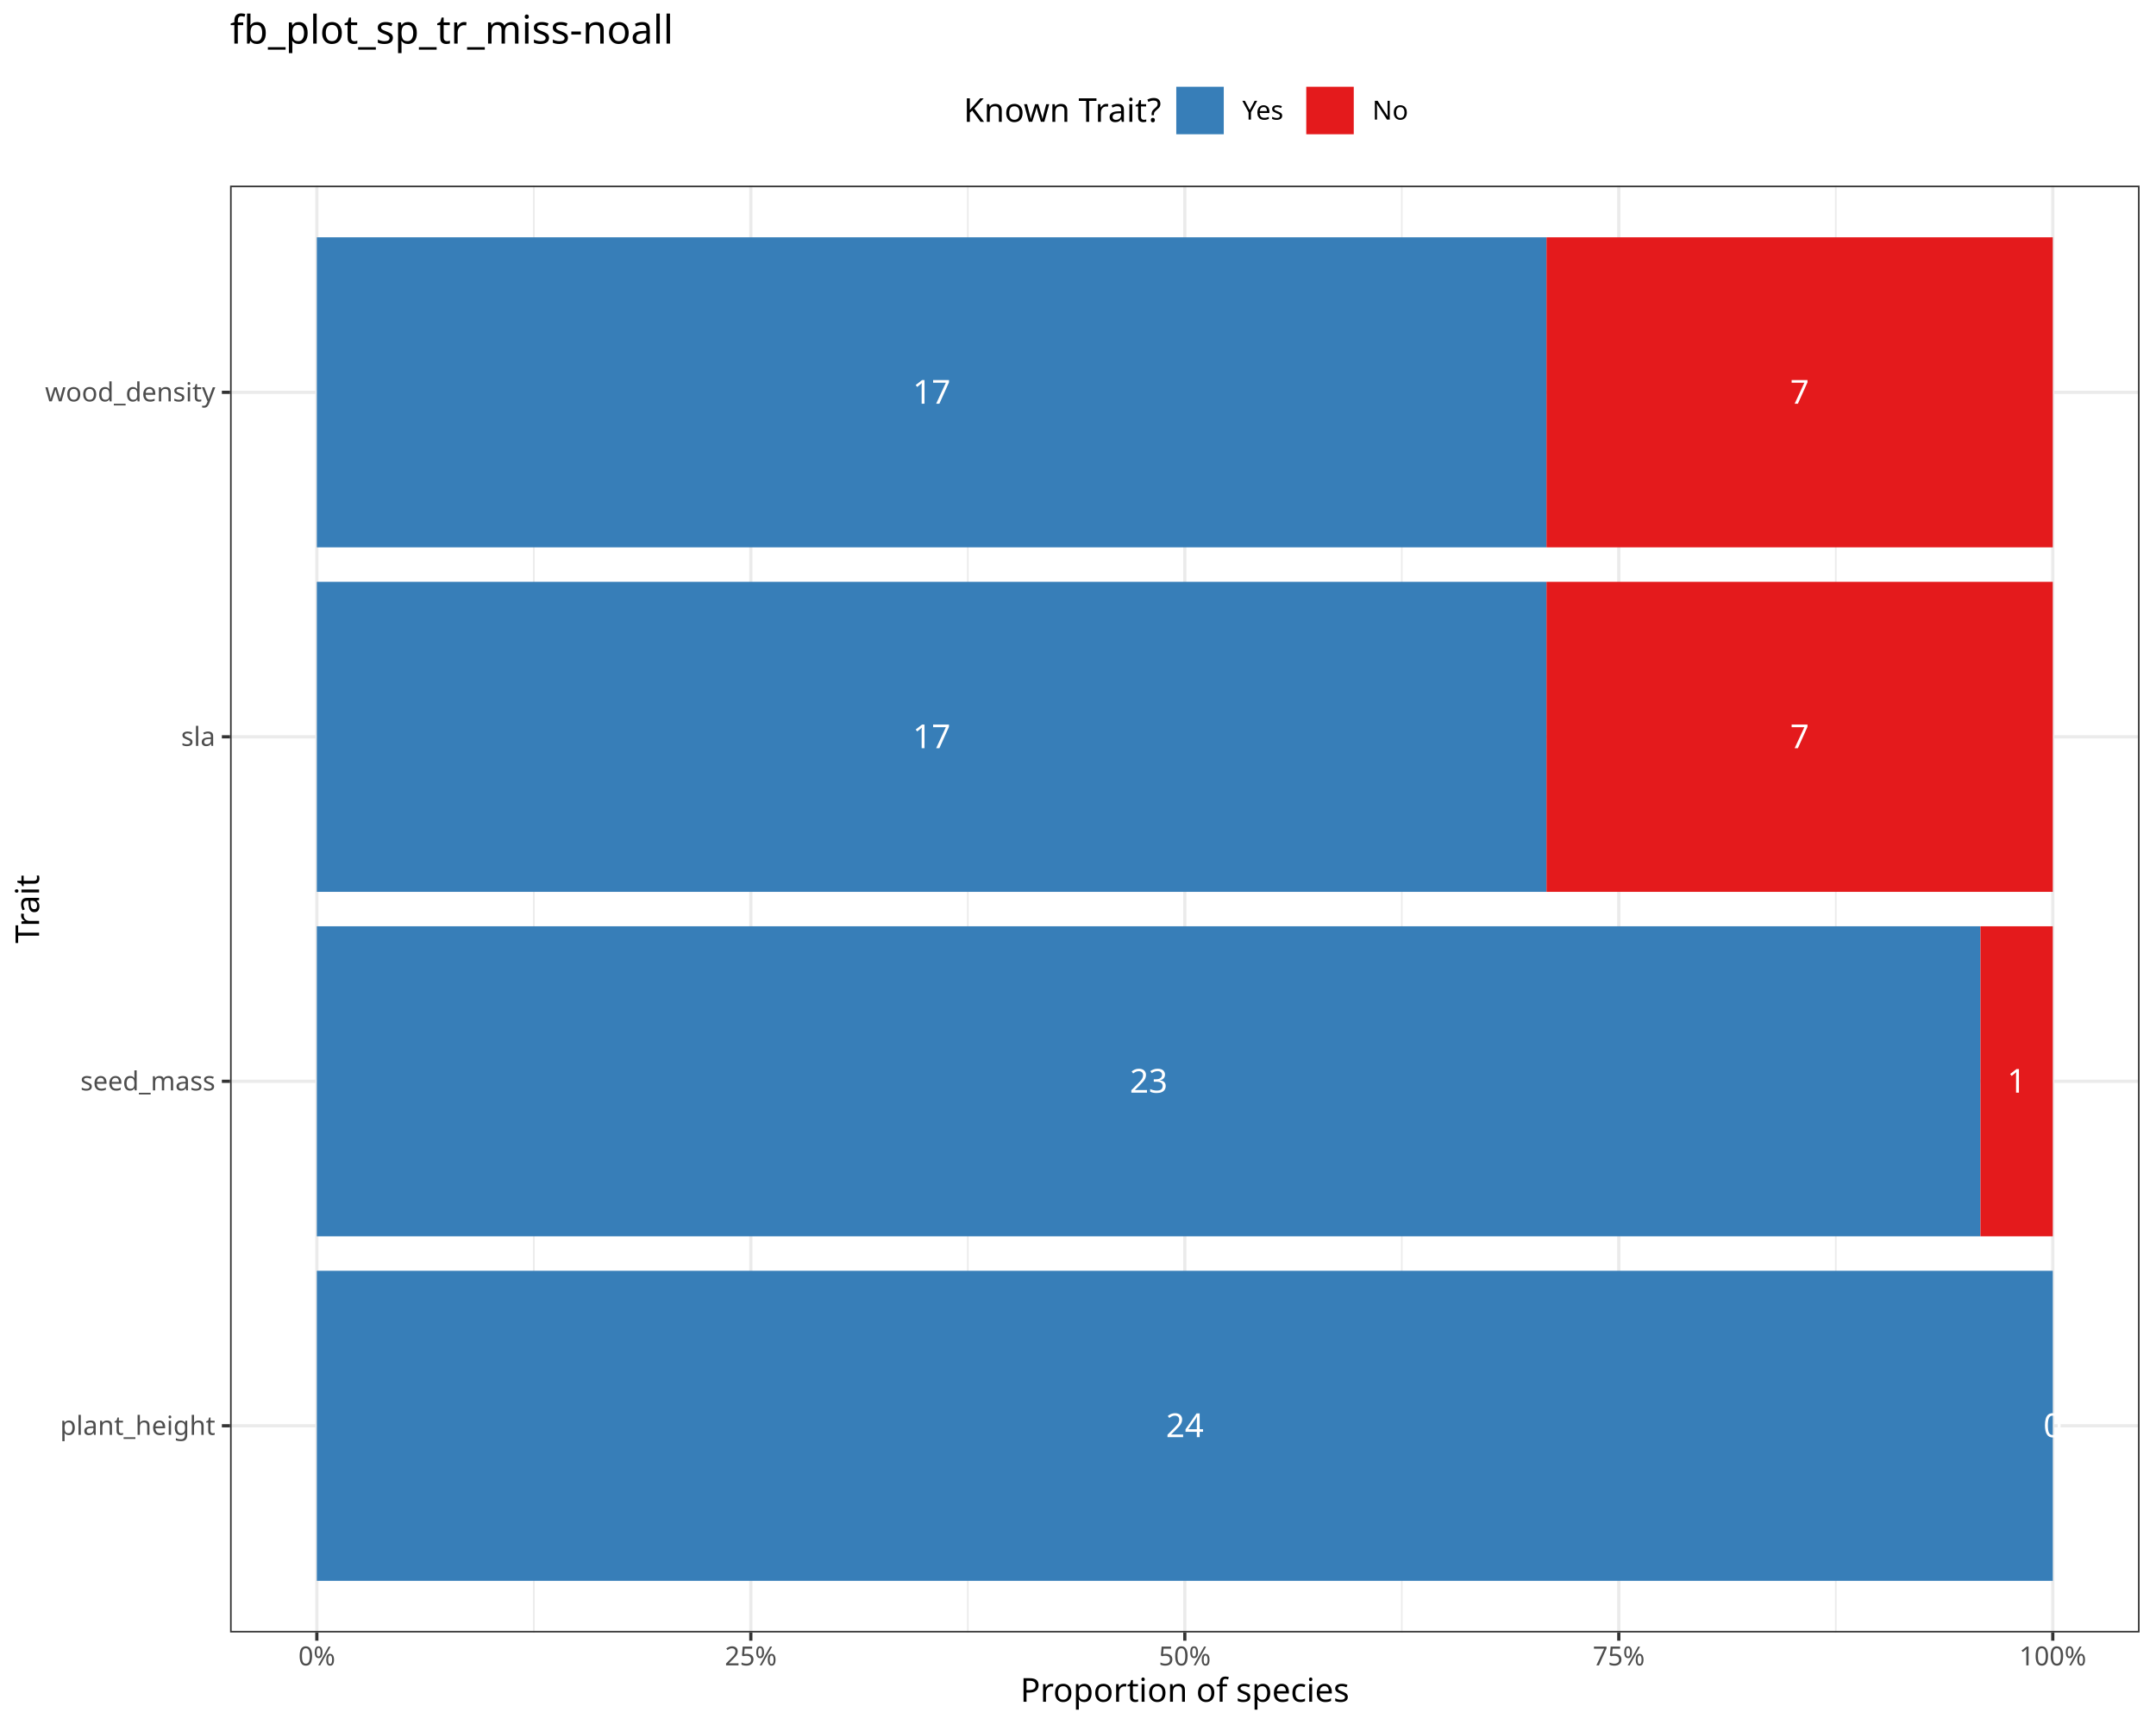
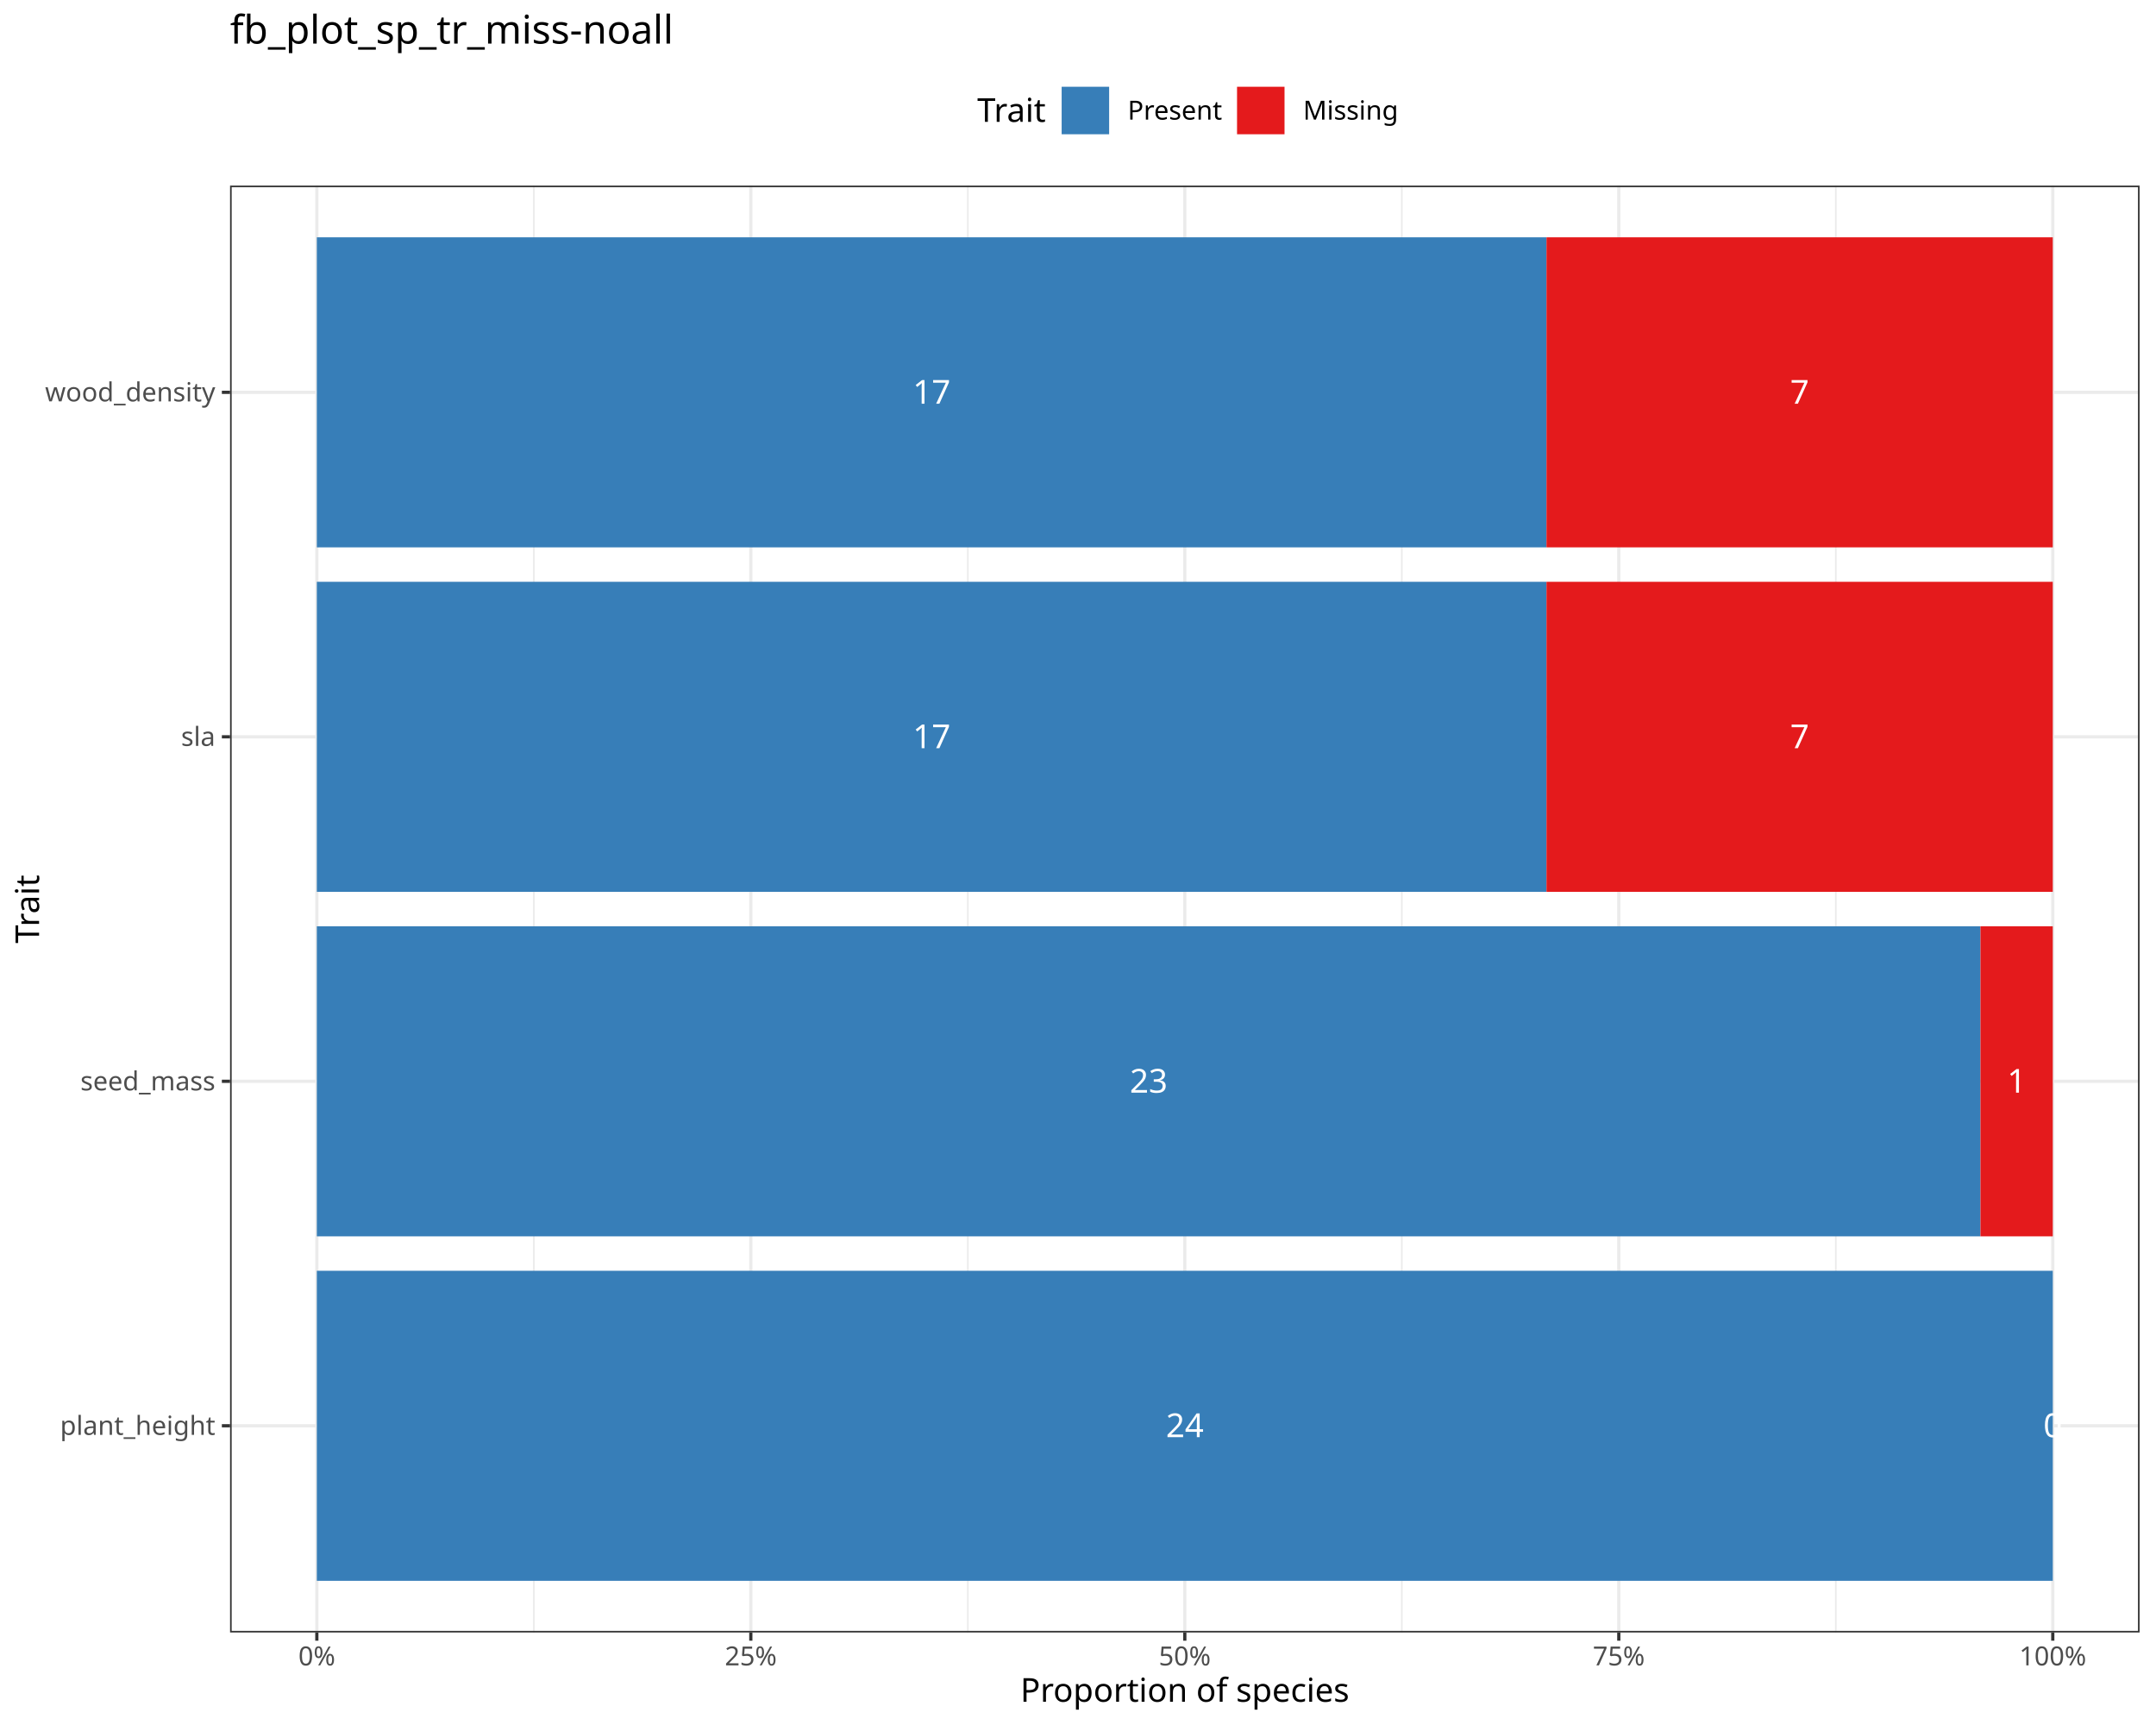
<svg xmlns="http://www.w3.org/2000/svg" class="svglite" data-engine-version="2.0" width="720.00pt" height="576.00pt" viewBox="0 0 720.00 576.00">
  <defs>
    <style type="text/css">
    .svglite line, .svglite polyline, .svglite polygon, .svglite path, .svglite rect, .svglite circle {
      fill: none;
      stroke: #000000;
      stroke-linecap: round;
      stroke-linejoin: round;
      stroke-miterlimit: 10.00;
    }
  </style>
  </defs>
  <rect width="100%" height="100%" style="stroke: none; fill: #FFFFFF;" />
  <defs>
    <clipPath id="cpMC4wMHw3MjAuMDB8MC4wMHw1NzYuMDA=">
      <rect x="0.00" y="0.00" width="720.00" height="576.00" />
    </clipPath>
  </defs>
  <g clip-path="url(#cpMC4wMHw3MjAuMDB8MC4wMHw1NzYuMDA=)">
    <rect x="0.00" y="0.00" width="720.00" height="576.00" style="stroke-width: 1.07; stroke: #FFFFFF; fill: #FFFFFF;" />
  </g>
  <defs>
    <clipPath id="cpNzYuODN8NzE0LjUyfDYxLjk4fDU0NS4xMQ==">
      <rect x="76.83" y="61.98" width="637.69" height="483.13" />
    </clipPath>
  </defs>
  <g clip-path="url(#cpNzYuODN8NzE0LjUyfDYxLjk4fDU0NS4xMQ==)">
    <rect x="76.83" y="61.98" width="637.69" height="483.13" style="stroke-width: 1.07; stroke: none; fill: #FFFFFF;" />
    <polyline points="178.28,545.11 178.28,61.98 " style="stroke-width: 0.53; stroke: #EBEBEB; stroke-linecap: butt;" />
    <polyline points="323.21,545.11 323.21,61.98 " style="stroke-width: 0.53; stroke: #EBEBEB; stroke-linecap: butt;" />
    <polyline points="468.14,545.11 468.14,61.98 " style="stroke-width: 0.53; stroke: #EBEBEB; stroke-linecap: butt;" />
    <polyline points="613.07,545.11 613.07,61.98 " style="stroke-width: 0.53; stroke: #EBEBEB; stroke-linecap: butt;" />
    <polyline points="76.83,476.09 714.52,476.09 " style="stroke-width: 1.07; stroke: #EBEBEB; stroke-linecap: butt;" />
    <polyline points="76.83,361.06 714.52,361.06 " style="stroke-width: 1.07; stroke: #EBEBEB; stroke-linecap: butt;" />
    <polyline points="76.83,246.03 714.52,246.03 " style="stroke-width: 1.07; stroke: #EBEBEB; stroke-linecap: butt;" />
    <polyline points="76.83,131.00 714.52,131.00 " style="stroke-width: 1.07; stroke: #EBEBEB; stroke-linecap: butt;" />
    <polyline points="105.81,545.11 105.81,61.98 " style="stroke-width: 1.07; stroke: #EBEBEB; stroke-linecap: butt;" />
    <polyline points="250.74,545.11 250.74,61.98 " style="stroke-width: 1.07; stroke: #EBEBEB; stroke-linecap: butt;" />
    <polyline points="395.67,545.11 395.67,61.98 " style="stroke-width: 1.07; stroke: #EBEBEB; stroke-linecap: butt;" />
    <polyline points="540.60,545.11 540.60,61.98 " style="stroke-width: 1.07; stroke: #EBEBEB; stroke-linecap: butt;" />
    <polyline points="685.53,545.11 685.53,61.98 " style="stroke-width: 1.07; stroke: #EBEBEB; stroke-linecap: butt;" />
    <rect x="105.81" y="424.33" width="579.72" height="103.53" style="stroke-width: 1.07; stroke: none; stroke-linecap: butt; stroke-linejoin: miter; fill: #377EB8;" />
    <rect x="685.53" y="424.33" width="0.00" height="103.53" style="stroke-width: 1.07; stroke: none; stroke-linecap: butt; stroke-linejoin: miter; fill: #E41A1C;" />
    <rect x="105.81" y="309.30" width="555.56" height="103.53" style="stroke-width: 1.07; stroke: none; stroke-linecap: butt; stroke-linejoin: miter; fill: #377EB8;" />
    <rect x="661.38" y="309.30" width="24.15" height="103.53" style="stroke-width: 1.07; stroke: none; stroke-linecap: butt; stroke-linejoin: miter; fill: #E41A1C;" />
    <rect x="105.81" y="194.27" width="410.63" height="103.53" style="stroke-width: 1.07; stroke: none; stroke-linecap: butt; stroke-linejoin: miter; fill: #377EB8;" />
    <rect x="516.45" y="194.27" width="169.08" height="103.53" style="stroke-width: 1.07; stroke: none; stroke-linecap: butt; stroke-linejoin: miter; fill: #E41A1C;" />
    <rect x="105.81" y="79.24" width="410.63" height="103.53" style="stroke-width: 1.07; stroke: none; stroke-linecap: butt; stroke-linejoin: miter; fill: #377EB8;" />
    <rect x="516.45" y="79.24" width="169.08" height="103.53" style="stroke-width: 1.07; stroke: none; stroke-linecap: butt; stroke-linejoin: miter; fill: #E41A1C;" />
    <text x="395.67" y="479.89" text-anchor="middle" style="font-size: 11.04px; fill: #FFFFFF; font-family: sans;" textLength="12.28px" lengthAdjust="spacingAndGlyphs">24</text>
    <text x="685.53" y="479.89" text-anchor="middle" style="font-size: 11.04px; fill: #FFFFFF; font-family: sans;" textLength="6.14px" lengthAdjust="spacingAndGlyphs">0</text>
    <text x="383.60" y="364.86" text-anchor="middle" style="font-size: 11.04px; fill: #FFFFFF; font-family: sans;" textLength="12.28px" lengthAdjust="spacingAndGlyphs">23</text>
    <text x="673.46" y="364.86" text-anchor="middle" style="font-size: 11.04px; fill: #FFFFFF; font-family: sans;" textLength="6.14px" lengthAdjust="spacingAndGlyphs">1</text>
    <text x="311.13" y="249.83" text-anchor="middle" style="font-size: 11.04px; fill: #FFFFFF; font-family: sans;" textLength="12.28px" lengthAdjust="spacingAndGlyphs">17</text>
    <text x="600.99" y="249.83" text-anchor="middle" style="font-size: 11.04px; fill: #FFFFFF; font-family: sans;" textLength="6.14px" lengthAdjust="spacingAndGlyphs">7</text>
    <text x="311.13" y="134.80" text-anchor="middle" style="font-size: 11.04px; fill: #FFFFFF; font-family: sans;" textLength="12.28px" lengthAdjust="spacingAndGlyphs">17</text>
    <text x="600.99" y="134.80" text-anchor="middle" style="font-size: 11.04px; fill: #FFFFFF; font-family: sans;" textLength="6.14px" lengthAdjust="spacingAndGlyphs">7</text>
    <rect x="76.83" y="61.98" width="637.69" height="483.13" style="stroke-width: 1.07; stroke: #333333;" />
  </g>
  <g clip-path="url(#cpMC4wMHw3MjAuMDB8MC4wMHw1NzYuMDA=)">
    <text x="71.90" y="479.12" text-anchor="end" style="font-size: 8.80px; fill: #4D4D4D; font-family: sans;" textLength="47.95px" lengthAdjust="spacingAndGlyphs">plant_height</text>
    <text x="71.90" y="364.09" text-anchor="end" style="font-size: 8.80px; fill: #4D4D4D; font-family: sans;" textLength="45.02px" lengthAdjust="spacingAndGlyphs">seed_mass</text>
    <text x="71.90" y="249.06" text-anchor="end" style="font-size: 8.80px; fill: #4D4D4D; font-family: sans;" textLength="11.25px" lengthAdjust="spacingAndGlyphs">sla</text>
    <text x="71.90" y="134.03" text-anchor="end" style="font-size: 8.80px; fill: #4D4D4D; font-family: sans;" textLength="53.82px" lengthAdjust="spacingAndGlyphs">wood_density</text>
    <polyline points="74.09,476.09 76.83,476.09 " style="stroke-width: 1.07; stroke: #333333; stroke-linecap: butt;" />
    <polyline points="74.09,361.06 76.83,361.06 " style="stroke-width: 1.07; stroke: #333333; stroke-linecap: butt;" />
    <polyline points="74.09,246.03 76.83,246.03 " style="stroke-width: 1.07; stroke: #333333; stroke-linecap: butt;" />
    <polyline points="74.09,131.00 76.83,131.00 " style="stroke-width: 1.07; stroke: #333333; stroke-linecap: butt;" />
    <polyline points="105.81,547.85 105.81,545.11 " style="stroke-width: 1.07; stroke: #333333; stroke-linecap: butt;" />
    <polyline points="250.74,547.85 250.74,545.11 " style="stroke-width: 1.07; stroke: #333333; stroke-linecap: butt;" />
    <polyline points="395.67,547.85 395.67,545.11 " style="stroke-width: 1.07; stroke: #333333; stroke-linecap: butt;" />
    <polyline points="540.60,547.85 540.60,545.11 " style="stroke-width: 1.07; stroke: #333333; stroke-linecap: butt;" />
    <polyline points="685.53,547.85 685.53,545.11 " style="stroke-width: 1.07; stroke: #333333; stroke-linecap: butt;" />
    <text x="105.81" y="556.10" text-anchor="middle" style="font-size: 8.80px; fill: #4D4D4D; font-family: sans;" textLength="12.72px" lengthAdjust="spacingAndGlyphs">0%</text>
    <text x="250.74" y="556.10" text-anchor="middle" style="font-size: 8.80px; fill: #4D4D4D; font-family: sans;" textLength="17.61px" lengthAdjust="spacingAndGlyphs">25%</text>
    <text x="395.67" y="556.10" text-anchor="middle" style="font-size: 8.80px; fill: #4D4D4D; font-family: sans;" textLength="17.61px" lengthAdjust="spacingAndGlyphs">50%</text>
    <text x="540.60" y="556.10" text-anchor="middle" style="font-size: 8.80px; fill: #4D4D4D; font-family: sans;" textLength="17.61px" lengthAdjust="spacingAndGlyphs">75%</text>
    <text x="685.53" y="556.10" text-anchor="middle" style="font-size: 8.80px; fill: #4D4D4D; font-family: sans;" textLength="22.51px" lengthAdjust="spacingAndGlyphs">100%</text>
    <text x="395.67" y="568.24" text-anchor="middle" style="font-size: 11.00px; font-family: sans;" textLength="103.35px" lengthAdjust="spacingAndGlyphs">Proportion of species</text>
    <text transform="translate(13.05,303.55) rotate(-90)" text-anchor="middle" style="font-size: 11.00px; font-family: sans;" textLength="22.00px" lengthAdjust="spacingAndGlyphs">Trait</text>
-     <rect x="316.34" y="22.78" width="158.67" height="28.24" style="stroke-width: 1.07; stroke: none; fill: #FFFFFF;" />
-     <text x="321.82" y="40.69" style="font-size: 11.00px; font-family: sans;" textLength="64.81px" lengthAdjust="spacingAndGlyphs">Known Trait?</text>
-     <rect x="392.11" y="28.26" width="17.28" height="17.28" style="stroke-width: 1.07; stroke: none; fill: #FFFFFF;" />
-     <rect x="392.82" y="28.97" width="15.86" height="15.86" style="stroke-width: 1.07; stroke: none; stroke-linecap: butt; stroke-linejoin: miter; fill: #377EB8;" />
-     <rect x="435.52" y="28.26" width="17.28" height="17.28" style="stroke-width: 1.07; stroke: none; fill: #FFFFFF;" />
-     <rect x="436.23" y="28.97" width="15.86" height="15.86" style="stroke-width: 1.07; stroke: none; stroke-linecap: butt; stroke-linejoin: miter; fill: #E41A1C;" />
-     <text x="414.87" y="39.93" style="font-size: 8.80px; font-family: sans;" textLength="15.17px" lengthAdjust="spacingAndGlyphs">Yes</text>
-     <text x="458.28" y="39.93" style="font-size: 8.80px; font-family: sans;" textLength="11.25px" lengthAdjust="spacingAndGlyphs">No</text>
+     <rect x="320.87" y="22.78" width="149.61" height="28.24" style="stroke-width: 1.07; stroke: none; fill: #FFFFFF;" />
+     <text x="326.35" y="40.69" style="font-size: 11.00px; font-family: sans;" textLength="22.00px" lengthAdjust="spacingAndGlyphs">Trait</text>
+     <rect x="353.83" y="28.26" width="17.28" height="17.28" style="stroke-width: 1.07; stroke: none; fill: #FFFFFF;" />
+     <rect x="354.54" y="28.97" width="15.86" height="15.86" style="stroke-width: 1.07; stroke: none; stroke-linecap: butt; stroke-linejoin: miter; fill: #377EB8;" />
+     <rect x="412.40" y="28.26" width="17.28" height="17.28" style="stroke-width: 1.07; stroke: none; fill: #FFFFFF;" />
+     <rect x="413.11" y="28.97" width="15.86" height="15.86" style="stroke-width: 1.07; stroke: none; stroke-linecap: butt; stroke-linejoin: miter; fill: #E41A1C;" />
+     <text x="376.59" y="39.93" style="font-size: 8.80px; font-family: sans;" textLength="30.33px" lengthAdjust="spacingAndGlyphs">Present</text>
+     <text x="435.16" y="39.93" style="font-size: 8.80px; font-family: sans;" textLength="29.84px" lengthAdjust="spacingAndGlyphs">Missing</text>
    <text x="76.83" y="14.56" style="font-size: 13.20px; font-family: sans;" textLength="143.09px" lengthAdjust="spacingAndGlyphs">fb_plot_sp_tr_miss-noall</text>
  </g>
</svg>
